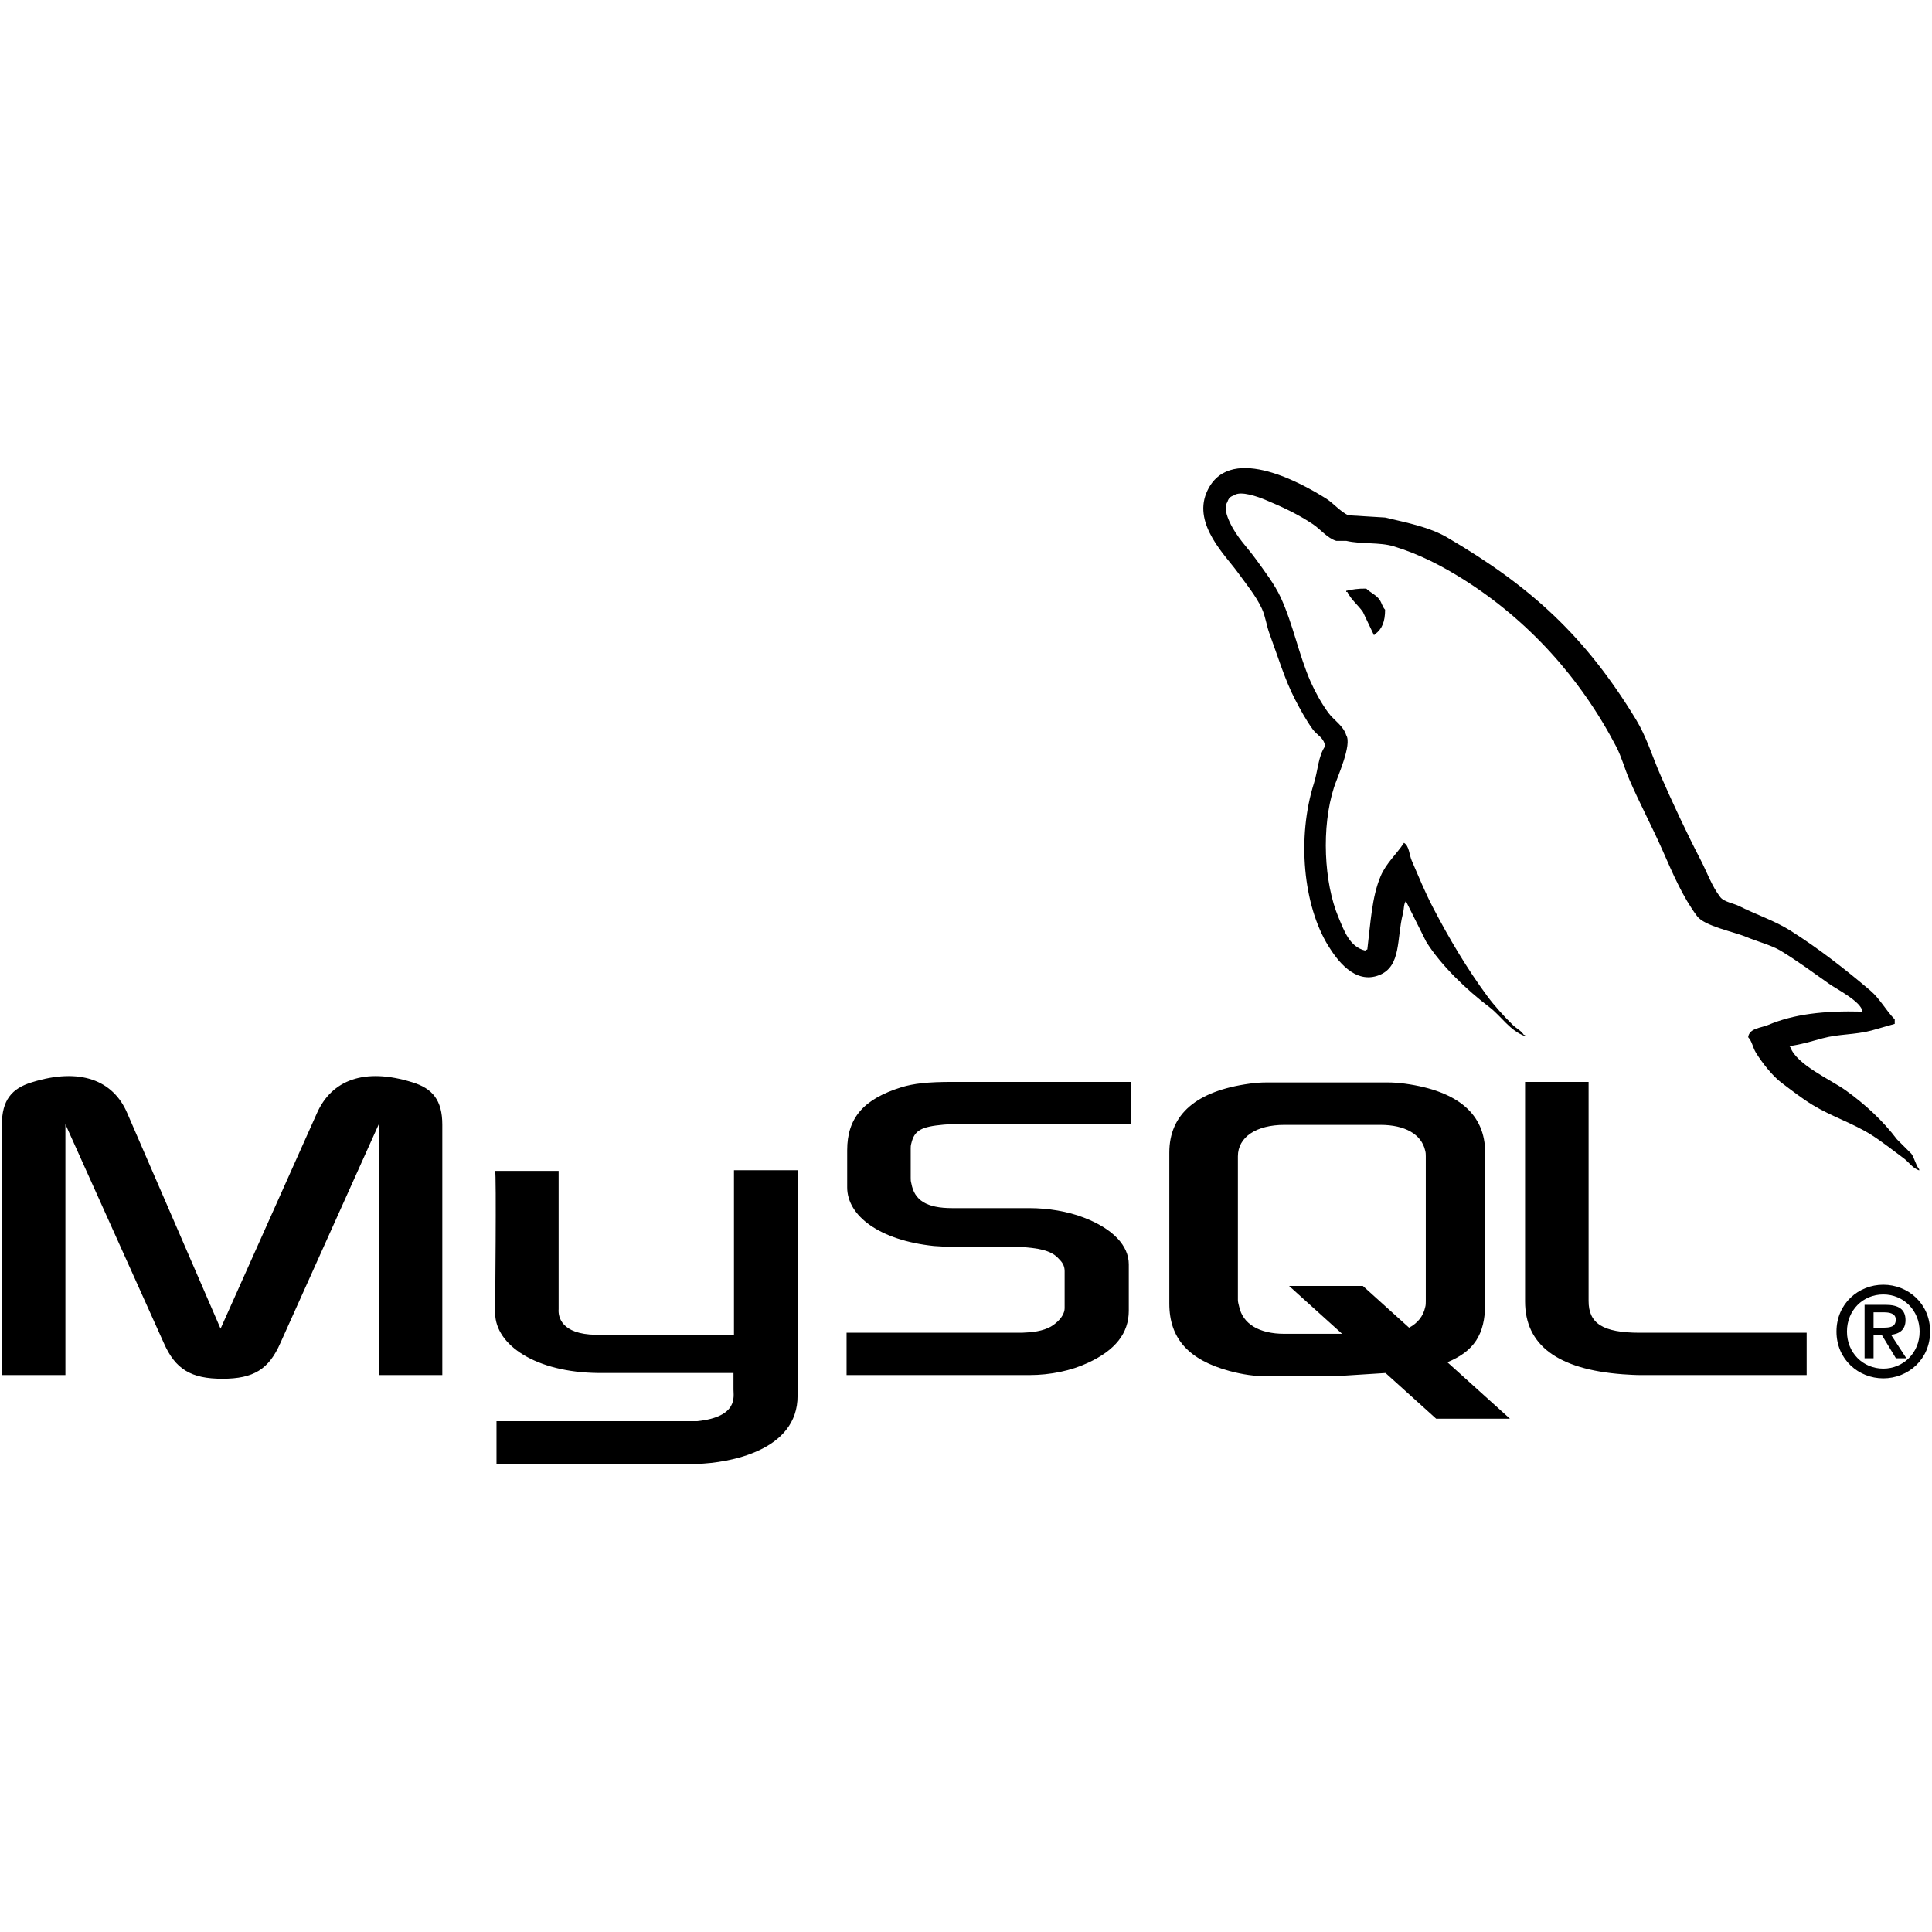
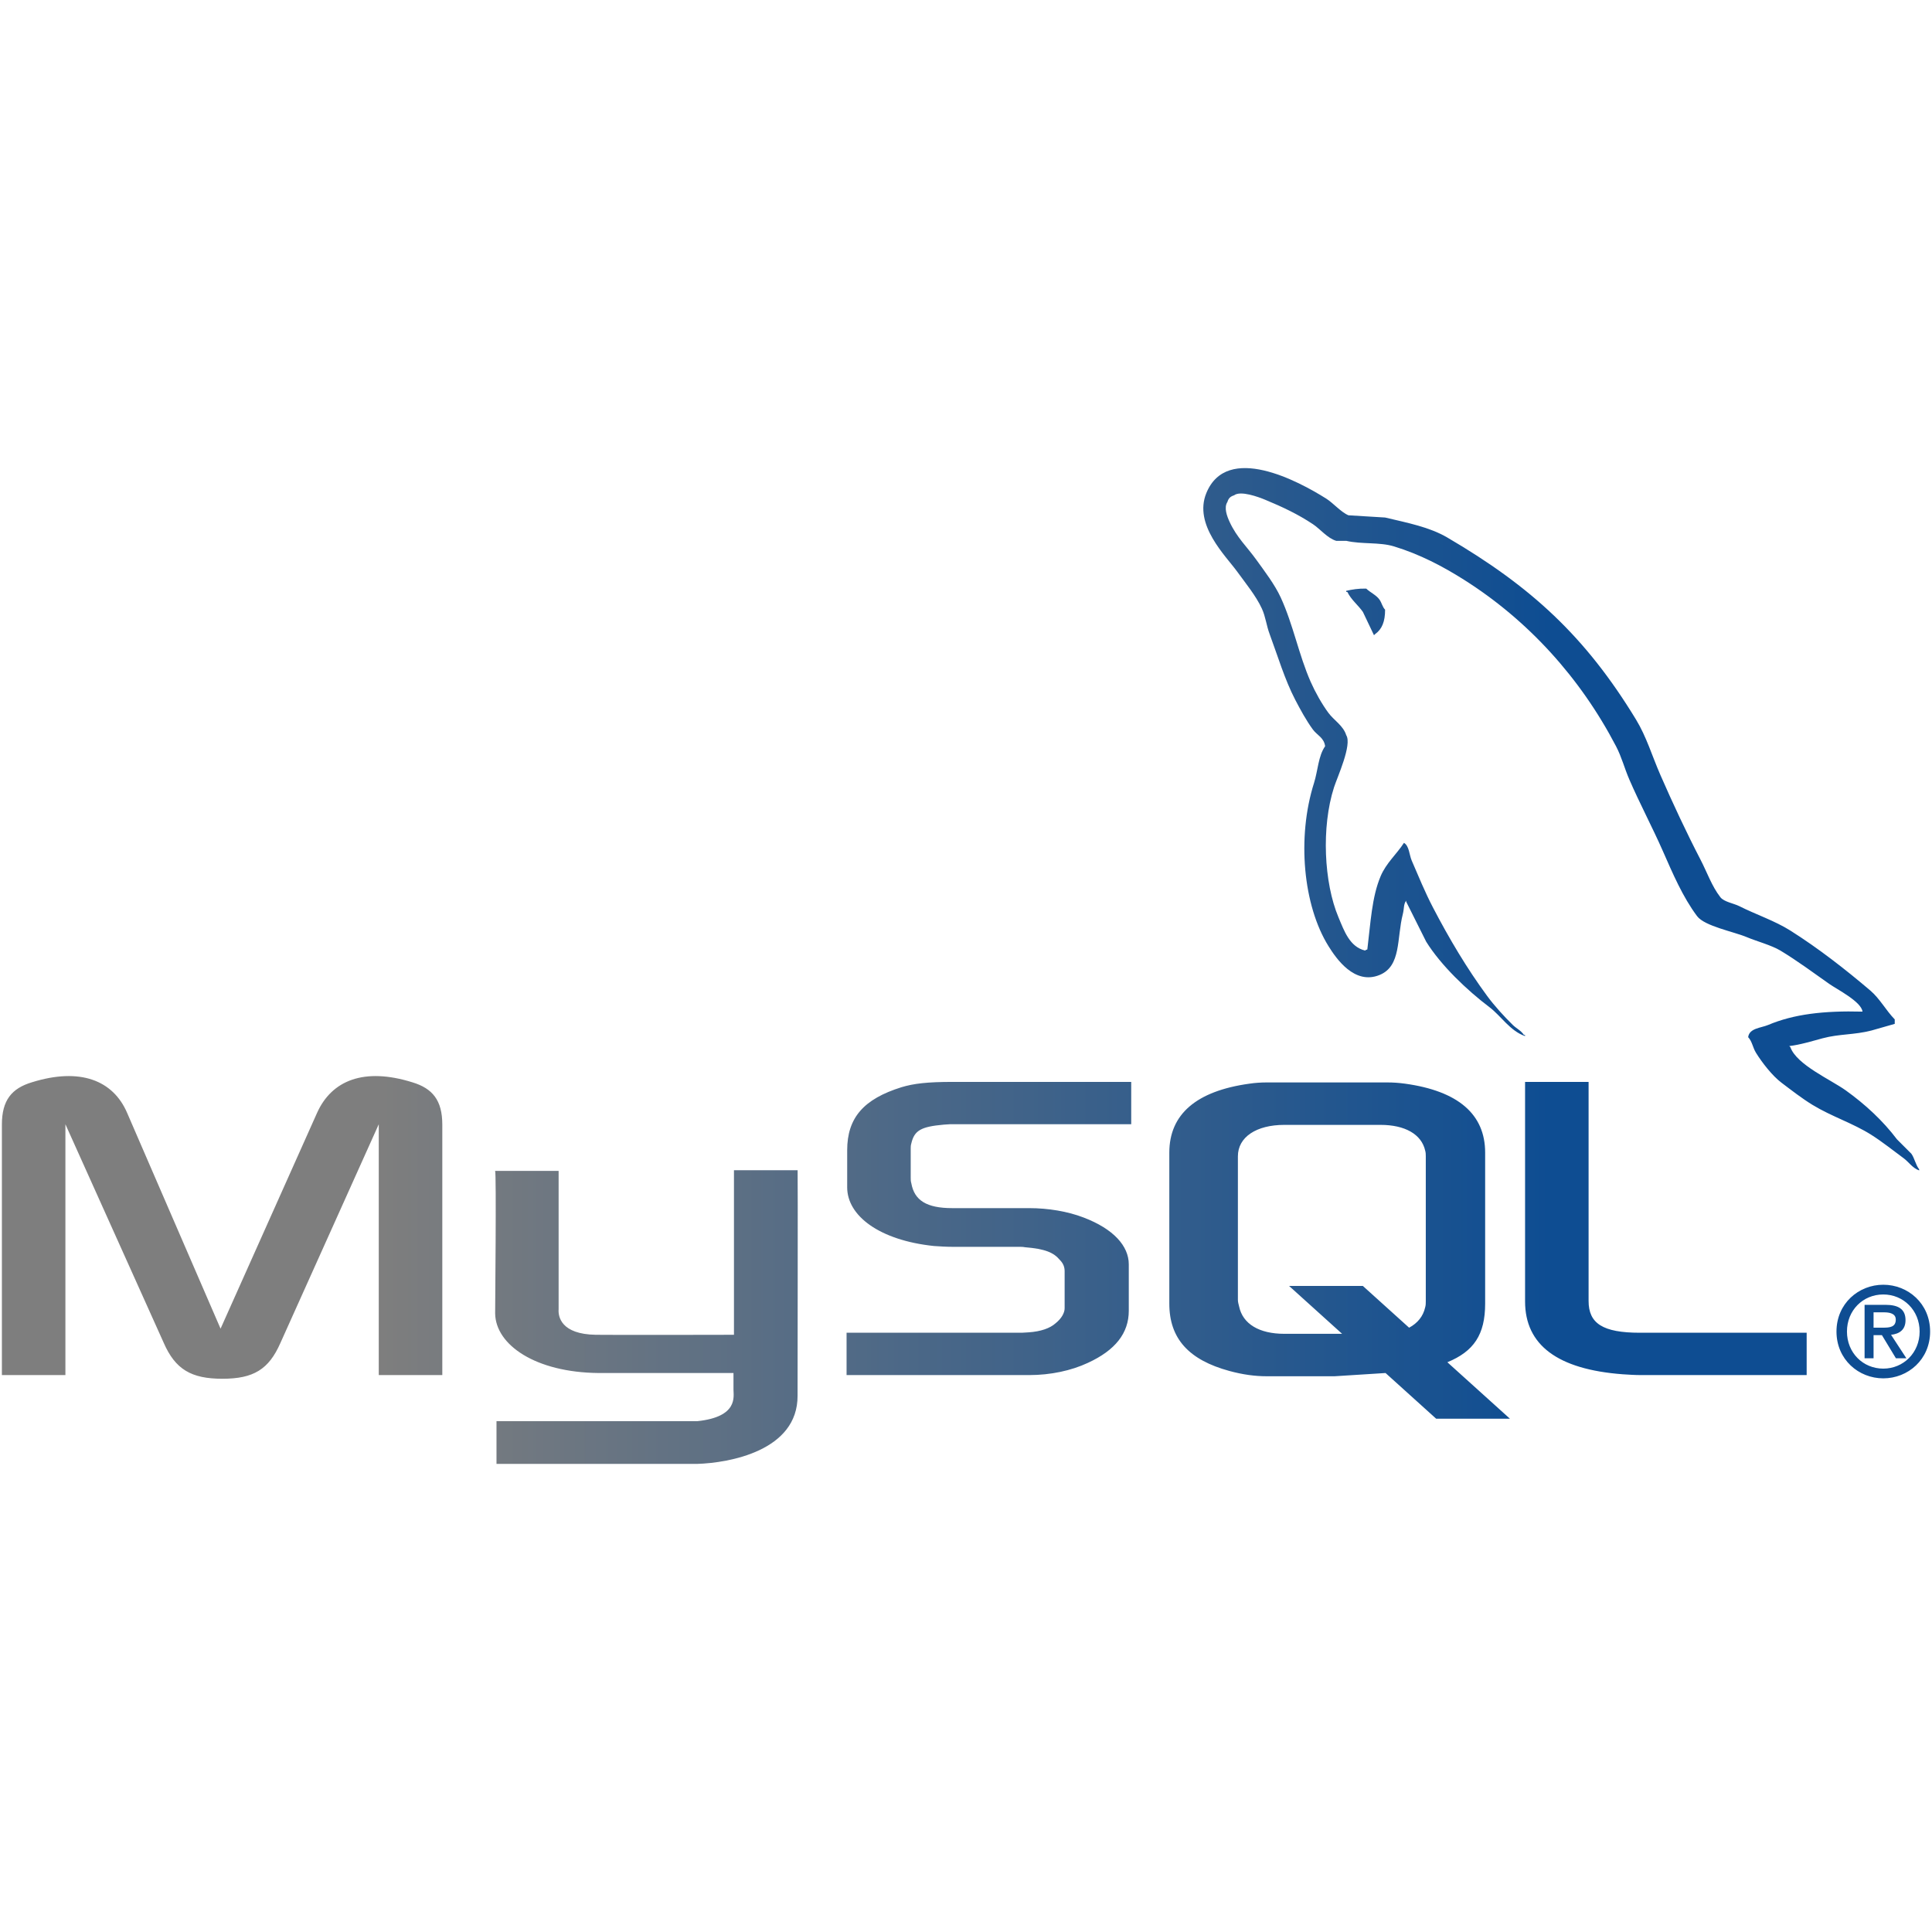
<svg xmlns="http://www.w3.org/2000/svg" version="1.1" x="0px" y="0px" width="512px" height="512px" viewBox="0 0 512 512" enable-background="new 0 0 512 512" xml:space="preserve">
-   <g id="3e91140ac1bfb9903b91c1b0ca08f5cb">
+   <linearGradient id="g0">
+     <stop offset="0.2" stop-color="#7e7e7e" />
+     <stop offset="0.8" stop-color="#0E4D92" />
+   </linearGradient>
+   <g id="3e91140ac1bfb9903b91c1b0ca08f5cb" fill="url(#g0)">
    <path display="inline" d="M252.517,286.715h47.268v11.22h-48.077c-0.487,0-1.133,0.107-1.62,0.107   c-5.988,0.541-7.769,1.514-8.577,4.966c-0.164,0.54-0.164,0.973-0.164,1.405v7.66c0,0.541,0,0.974,0.164,1.514   c0.809,4.533,4.046,6.579,10.843,6.579h20.396c5.019,0,10.196,0.865,14.409,2.486c7.93,3.02,11.98,7.552,11.98,12.409v12.301   c0,5.938-3.563,10.472-10.846,13.814c-4.375,2.051-9.876,3.235-15.544,3.235h-48.399v-11.22h46.461c0.648,0,1.131-0.107,1.78-0.107   c3.235-0.217,5.664-1.081,7.119-2.379c1.622-1.289,2.429-2.803,2.429-3.992v-9.818c0-1.077-0.324-2.05-1.293-3.023   c-1.618-1.941-3.889-2.911-9.229-3.343c-0.486-0.108-1.131-0.108-1.779-0.108h-17.485c-1.618,0-3.235-0.108-4.857-0.217   c-14.405-1.509-22.984-7.984-22.984-15.54v-9.818c0-8.633,4.371-13.599,14.407-16.729   C242.156,287.147,245.718,286.715,252.517,286.715z M383.567,361.007l16.584,14.967h-19.55l-13.415-12.11l-13.507,0.857h-18.007   c-3.081,0-6.325-0.433-9.893-1.406c-10.704-2.919-15.898-8.541-15.898-17.844v-40.01c0-10.167,7.141-16.334,21.25-18.28   c1.46-0.217,3.082-0.324,4.541-0.324h31.959c1.621,0,3.081,0.107,4.703,0.324c14.109,1.946,21.246,8.113,21.246,18.28v40.01   C393.581,353.717,390.554,358.133,383.567,361.007z M377.849,306.435c0-0.433,0-0.974-0.162-1.519   c-0.973-4.324-5.352-6.812-11.839-6.812h-25.467c-7.465,0-12.326,3.244-12.326,8.33v38.063c0,0.541,0.162,1.081,0.32,1.73   c0.973,4.653,5.356,7.248,12.006,7.248h15.291l-14.048-12.684h19.55l12.255,11.062c2.254-1.206,3.742-3.044,4.258-5.41   c0.162-0.536,0.162-1.081,0.162-1.622V306.435z M109.281,286.822c-12.788-3.992-21.369-0.54-25.252,8.093l-25.577,57.196   l-24.766-57.196c-3.724-8.633-12.465-12.085-25.252-8.093c-5.342,1.618-7.933,4.749-7.933,11.22v66.37h16.833v-66.478   l26.064,57.953c3.075,7.016,7.284,9.498,15.538,9.498c8.257,0,12.303-2.482,15.38-9.498l26.062-57.953v66.478h16.836v-66.37   C117.213,291.571,114.623,288.44,109.281,286.822z M194.508,310.127v43.606c-0.295,0-31.902,0.075-36.607,0   c-9.222-0.142-10.018-4.815-9.86-6.804v-36.628h-16.83c0.368,0.366-0.004,37.011,0.008,37.784   c0.131,8.358,10.733,15.62,27.38,15.777h35.782v4.412c0.002,1.813,1.281,7.199-9.554,8.347c-0.133,0.008-53.158,0-53.25,0v11.328   h53.157c8.431-0.25,26.723-3.436,26.629-18.103c-0.002-0.254,0.094-59.721,0.015-59.721H194.508z M501.146,353.733l4.066,6.222   h-2.777l-3.705-6.122h-2.217v6.122h-2.379v-14.164h5.522c3.506,0,5.327,1.193,5.327,4.071   C504.983,352.444,503.328,353.501,501.146,353.733z M499.058,351.846c1.788,0,3.344-0.167,3.344-2.146   c0-1.654-1.722-1.921-3.145-1.921h-2.744v4.067H499.058z M511.5,352.873c0,7.41-5.855,12.404-12.409,12.404   c-6.546,0-12.404-4.994-12.404-12.404c0-7.411,5.858-12.405,12.404-12.405C505.645,340.468,511.5,345.462,511.5,352.873z    M508.722,352.873c0-5.627-4.3-9.827-9.631-9.827c-5.39,0-9.627,4.2-9.627,9.827c0,5.622,4.237,9.826,9.627,9.826   C504.422,362.699,508.722,358.495,508.722,352.873z M362.063,155.983c-2.158-0.04-3.685,0.234-5.298,0.588c0,0.098,0,0.195,0,0.293   c0.1,0,0.195,0,0.295,0c1.031,2.115,2.849,3.477,4.121,5.299c0.978,2.061,1.959,4.119,2.94,6.177   c0.1-0.098,0.199-0.195,0.295-0.293c1.825-1.283,2.657-3.337,2.649-6.473c-0.732-0.77-0.841-1.732-1.473-2.649   C364.754,157.702,363.124,157.011,362.063,155.983z M504.48,306.938c1.389,1.019,2.32,2.599,4.121,3.239c0-0.1,0-0.199,0-0.295   c-0.948-1.202-1.189-2.861-2.059-4.121c-1.272-1.272-2.554-2.549-3.826-3.826c-3.742-4.965-8.487-9.323-13.535-12.945   c-4.021-2.891-13.033-6.791-14.713-11.474c-0.096-0.1-0.196-0.199-0.296-0.299c2.853-0.32,6.196-1.352,8.829-2.059   c4.424-1.186,8.379-0.878,12.945-2.059c2.063-0.591,4.121-1.181,6.18-1.764c0-0.395,0-0.785,0-1.181   c-2.309-2.37-3.955-5.506-6.471-7.651c-6.592-5.608-13.781-11.216-21.188-15.888c-4.104-2.594-9.183-4.277-13.536-6.475   c-1.464-0.738-4.034-1.123-5.003-2.354c-2.283-2.916-3.53-6.611-5.294-10.006c-3.692-7.113-7.323-14.881-10.596-22.365   c-2.229-5.102-3.688-10.134-6.471-14.713c-13.361-21.967-27.746-35.227-50.023-48.26c-4.744-2.771-10.45-3.865-16.479-5.295   c-3.235-0.195-6.476-0.394-9.711-0.589c-1.975-0.825-4.029-3.241-5.884-4.414c-7.382-4.662-26.315-14.805-31.779-1.47   c-3.452,8.415,5.156,16.627,8.237,20.893c2.163,2.991,4.928,6.346,6.476,9.709c1.015,2.211,1.188,4.43,2.063,6.769   c2.138,5.764,3.996,12.034,6.762,17.362c1.401,2.694,2.944,5.535,4.712,7.944c1.085,1.479,2.939,2.13,3.23,4.414   c-1.813,2.543-1.917,6.489-2.936,9.71c-4.6,14.502-2.865,32.524,3.826,43.258c2.05,3.293,6.886,10.362,13.531,7.649   c5.813-2.368,4.517-9.708,6.18-16.183c0.374-1.471,0.146-2.55,0.882-3.531c0,0.096,0,0.195,0,0.293   c1.768,3.531,3.534,7.062,5.298,10.592c3.922,6.313,10.879,12.915,16.775,17.364c3.053,2.308,5.46,6.3,9.415,7.651   c0-0.1,0-0.199,0-0.299c-0.1,0-0.2,0-0.295,0c-0.77-1.189-1.968-1.688-2.94-2.645c-2.304-2.259-4.865-5.065-6.771-7.652   c-5.364-7.279-10.101-15.247-14.417-23.539c-2.063-3.961-3.855-8.33-5.594-12.359c-0.669-1.555-0.661-3.904-2.059-4.709   c-1.904,2.952-4.707,5.342-6.18,8.828c-2.354,5.574-2.657,12.371-3.53,19.42c-0.516,0.186-0.287,0.059-0.591,0.293   c-4.1-0.986-5.539-5.206-7.061-8.826c-3.851-9.152-4.566-23.891-1.177-34.428c0.877-2.725,4.845-11.312,3.235-13.83   c-0.766-2.514-3.29-3.965-4.703-5.886c-1.756-2.374-3.502-5.497-4.716-8.24c-3.148-7.136-4.62-15.147-7.939-22.362   c-1.588-3.447-4.271-6.939-6.475-10.006c-2.44-3.396-5.173-5.896-7.062-10.006c-0.673-1.459-1.588-3.794-0.59-5.295   c0.315-1.013,0.765-1.435,1.768-1.766c1.709-1.316,6.458,0.438,8.237,1.177c4.716,1.959,8.658,3.826,12.655,6.473   c1.917,1.272,3.858,3.734,6.175,4.415c0.886,0,1.768,0,2.649,0c4.146,0.951,8.787,0.297,12.654,1.472   c6.841,2.079,12.971,5.313,18.538,8.829c16.959,10.707,30.827,25.953,40.313,44.138c1.526,2.928,2.188,5.722,3.53,8.829   c2.711,6.263,6.13,12.706,8.828,18.832c2.691,6.108,5.315,12.275,9.12,17.361c2,2.672,9.73,4.106,13.245,5.592   c2.462,1.039,6.495,2.125,8.824,3.527c4.458,2.689,8.771,5.887,12.949,8.831c2.088,1.473,8.509,4.699,8.825,7.353   c-10.347-0.274-18.252,0.687-25.01,3.535c-1.921,0.807-4.982,0.831-5.298,3.234c1.056,1.106,1.223,2.762,2.063,4.121   c1.609,2.612,4.333,6.109,6.766,7.947c2.657,2.005,5.394,4.15,8.238,5.885c5.065,3.09,10.721,4.853,15.595,7.946   C498.825,302.584,501.678,304.879,504.48,306.938z M420.994,344.776v-58.062H404.16v58.169c0,11.544,8.579,18.02,25.899,19.316   c1.617,0.104,3.235,0.212,4.857,0.212h43.868v-11.22h-44.193C424.72,353.192,420.994,350.706,420.994,344.776z" />
  </g>
</svg>
